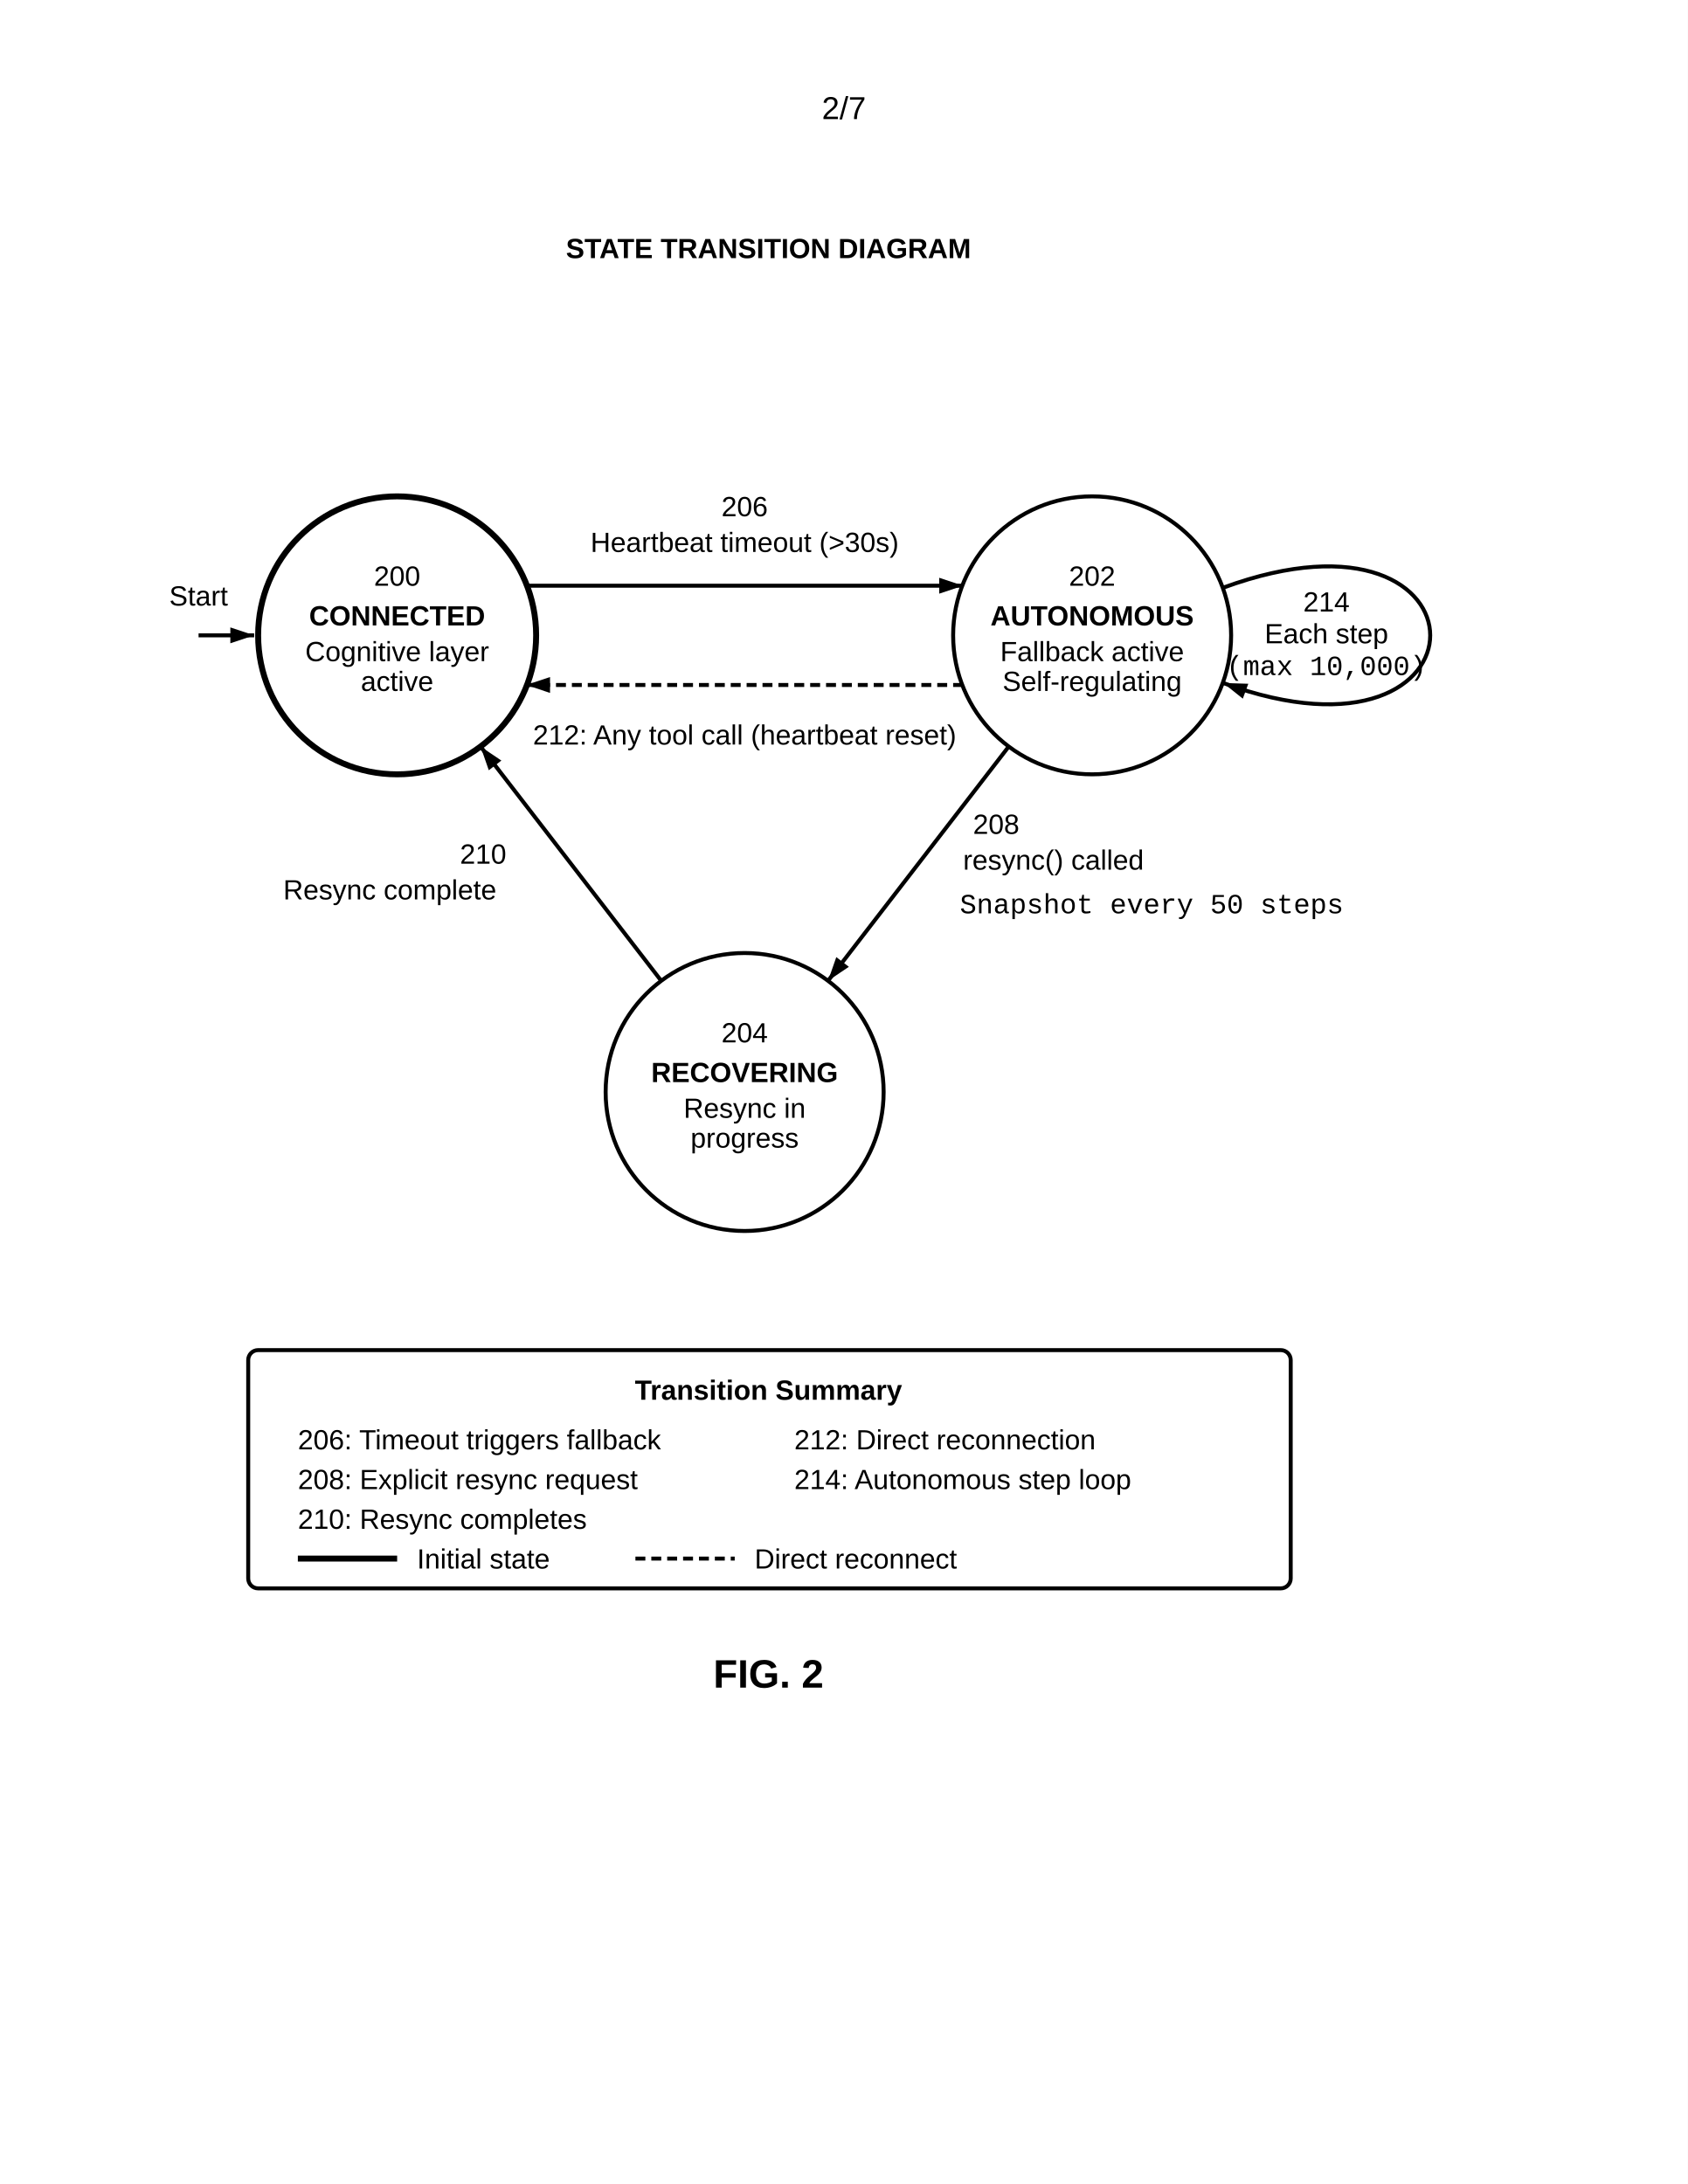
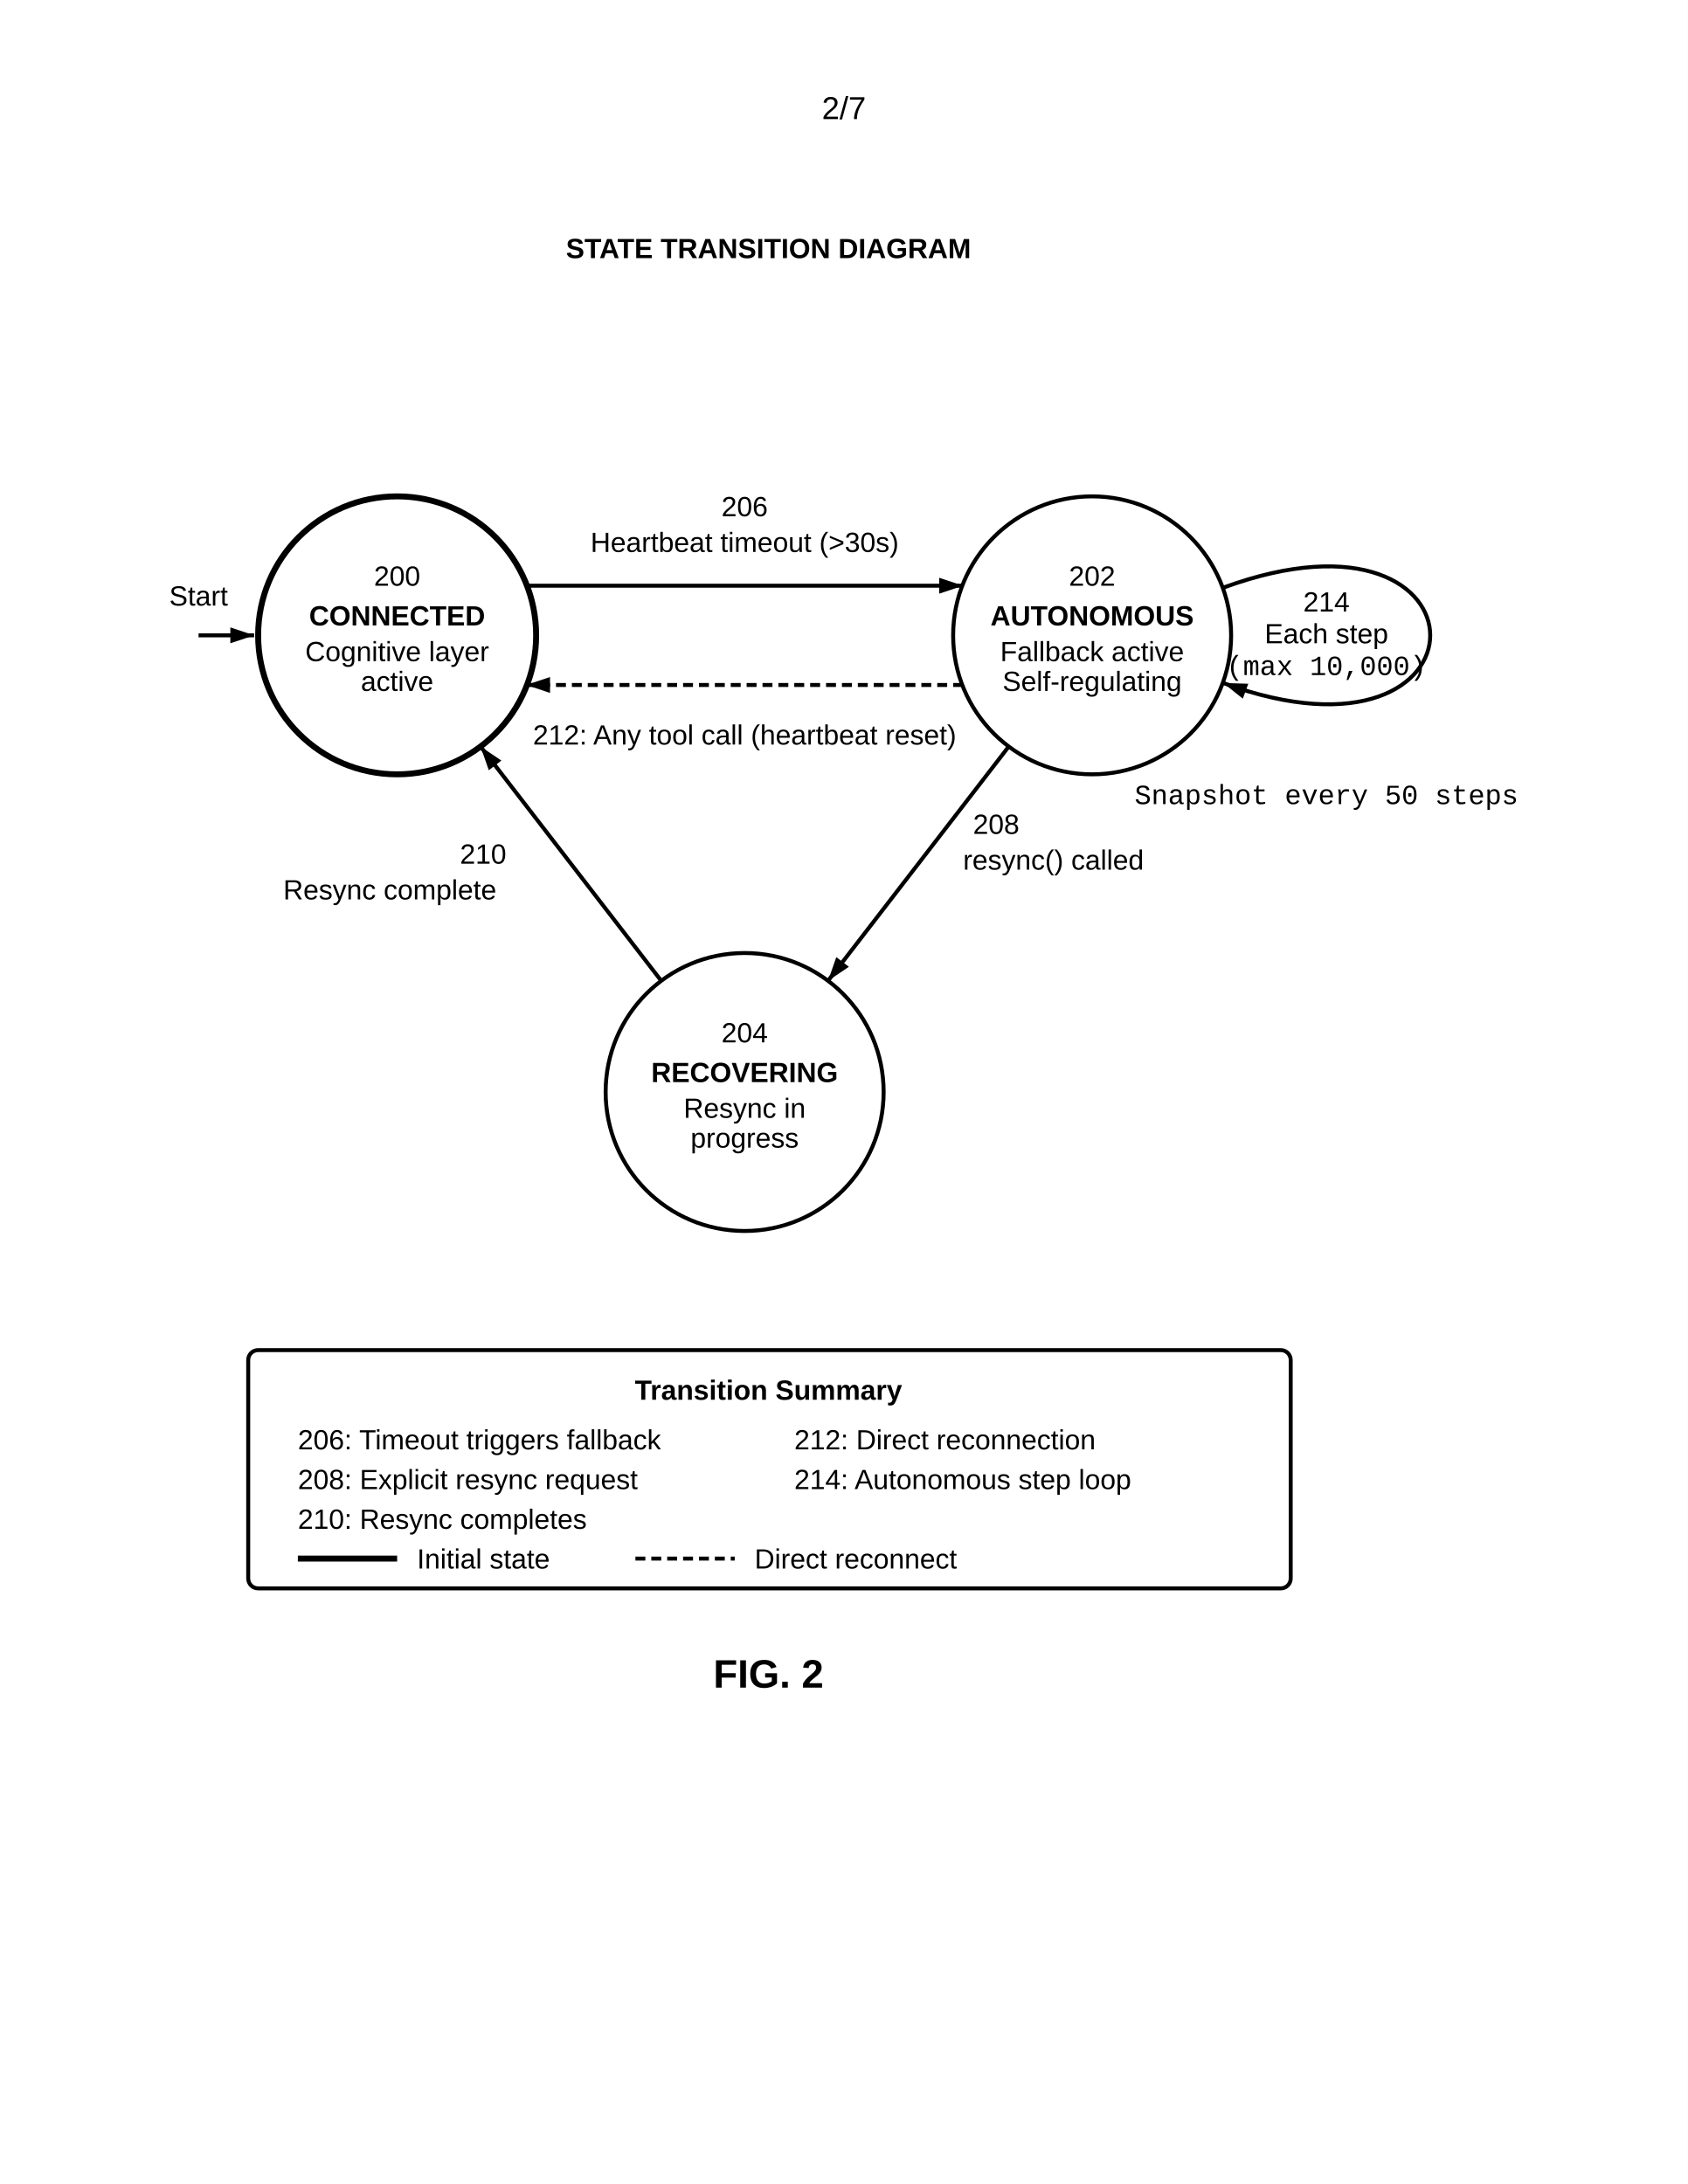
<svg xmlns="http://www.w3.org/2000/svg" width="8.5in" height="11in" viewBox="0 0 850 1100">
  <defs>
    <marker id="ah" markerWidth="6" markerHeight="4" refX="6" refY="2" orient="auto">
      <polygon points="0 0, 6 2, 0 4" fill="black" />
    </marker>
  </defs>
  <rect width="100%" height="100%" fill="white" />
  <text x="425" y="60" font-family="Arial, sans-serif" font-size="16" text-anchor="middle">2/7</text>
  <text x="387" y="130" font-family="Arial, sans-serif" font-size="14" font-weight="bold" text-anchor="middle">STATE TRANSITION DIAGRAM</text>
  <circle cx="200" cy="320" r="70" fill="none" stroke="black" stroke-width="3" />
  <text x="200" y="295" font-family="Arial, sans-serif" font-size="14" text-anchor="middle">200</text>
  <text x="200" y="315" font-family="Arial, sans-serif" font-size="14" font-weight="bold" text-anchor="middle">CONNECTED</text>
  <text x="200" y="333" font-family="Arial, sans-serif" font-size="14" text-anchor="middle">Cognitive layer</text>
  <text x="200" y="348" font-family="Arial, sans-serif" font-size="14" text-anchor="middle">active</text>
  <circle cx="550" cy="320" r="70" fill="none" stroke="black" stroke-width="2" />
  <text x="550" y="295" font-family="Arial, sans-serif" font-size="14" text-anchor="middle">202</text>
  <text x="550" y="315" font-family="Arial, sans-serif" font-size="14" font-weight="bold" text-anchor="middle">AUTONOMOUS</text>
  <text x="550" y="333" font-family="Arial, sans-serif" font-size="14" text-anchor="middle">Fallback active</text>
  <text x="550" y="348" font-family="Arial, sans-serif" font-size="14" text-anchor="middle">Self-regulating</text>
  <circle cx="375" cy="550" r="70" fill="none" stroke="black" stroke-width="2" />
  <text x="375" y="525" font-family="Arial, sans-serif" font-size="14" text-anchor="middle">204</text>
  <text x="375" y="545" font-family="Arial, sans-serif" font-size="14" font-weight="bold" text-anchor="middle">RECOVERING</text>
  <text x="375" y="563" font-family="Arial, sans-serif" font-size="14" text-anchor="middle">Resync in</text>
  <text x="375" y="578" font-family="Arial, sans-serif" font-size="14" text-anchor="middle">progress</text>
  <line x1="100" y1="320" x2="128" y2="320" stroke="black" stroke-width="2" marker-end="url(#ah)" />
  <text x="100" y="305" font-family="Arial, sans-serif" font-size="14" text-anchor="middle">Start</text>
  <line x1="265" y1="295" x2="485" y2="295" stroke="black" stroke-width="2" marker-end="url(#ah)" />
  <text x="375" y="260" font-family="Arial, sans-serif" font-size="14" text-anchor="middle">206</text>
  <text x="375" y="278" font-family="Arial, sans-serif" font-size="14" text-anchor="middle">Heartbeat timeout (&gt;30s)</text>
  <line x1="485" y1="345" x2="265" y2="345" stroke="black" stroke-width="2" stroke-dasharray="5,3" marker-end="url(#ah)" />
  <text x="375" y="375" font-family="Arial, sans-serif" font-size="14" text-anchor="middle">212: Any tool call (heartbeat reset)</text>
  <line x1="508" y1="376" x2="417" y2="494" stroke="black" stroke-width="2" marker-end="url(#ah)" />
  <text x="490" y="420" font-family="Arial, sans-serif" font-size="14" text-anchor="start">208</text>
  <text x="485" y="438" font-family="Arial, sans-serif" font-size="14" text-anchor="start">resync() called</text>
  <line x1="333" y1="494" x2="242" y2="376" stroke="black" stroke-width="2" marker-end="url(#ah)" />
  <text x="255" y="435" font-family="Arial, sans-serif" font-size="14" text-anchor="end">210</text>
  <text x="250" y="453" font-family="Arial, sans-serif" font-size="14" text-anchor="end">Resync complete</text>
  <path d="M 616 296 C 755 245, 755 395, 616 344" fill="none" stroke="black" stroke-width="2" marker-end="url(#ah)" />
  <text x="668" y="308" font-family="Arial, sans-serif" font-size="14" text-anchor="middle">214</text>
  <text x="668" y="324" font-family="Arial, sans-serif" font-size="14" text-anchor="middle">Each step</text>
  <text x="668" y="340" font-family="Courier New, monospace" font-size="14" text-anchor="middle">(max 10,000)</text>
-   <text x="580" y="460" font-family="Courier New, monospace" font-size="14" text-anchor="middle">Snapshot every 50 steps</text>
+   <text x="668" y="405" font-family="Courier New, monospace" font-size="14" text-anchor="middle">Snapshot every 50 steps</text>
  <rect x="125" y="680" width="525" height="120" rx="5" fill="none" stroke="black" stroke-width="2" />
  <text x="387" y="705" font-family="Arial, sans-serif" font-size="14" font-weight="bold" text-anchor="middle">Transition Summary</text>
  <text x="150" y="730" font-family="Arial, sans-serif" font-size="14" text-anchor="start">206: Timeout triggers fallback</text>
  <text x="150" y="750" font-family="Arial, sans-serif" font-size="14" text-anchor="start">208: Explicit resync request</text>
  <text x="150" y="770" font-family="Arial, sans-serif" font-size="14" text-anchor="start">210: Resync completes</text>
  <text x="400" y="730" font-family="Arial, sans-serif" font-size="14" text-anchor="start">212: Direct reconnection</text>
  <text x="400" y="750" font-family="Arial, sans-serif" font-size="14" text-anchor="start">214: Autonomous step loop</text>
  <line x1="150" y1="785" x2="200" y2="785" stroke="black" stroke-width="3" />
  <text x="210" y="790" font-family="Arial, sans-serif" font-size="14" text-anchor="start">Initial state</text>
  <line x1="320" y1="785" x2="370" y2="785" stroke="black" stroke-width="2" stroke-dasharray="5,3" />
  <text x="380" y="790" font-family="Arial, sans-serif" font-size="14" text-anchor="start">Direct reconnect</text>
  <text x="387" y="850" font-family="Arial, sans-serif" font-size="20" font-weight="bold" text-anchor="middle">FIG. 2</text>
</svg>
